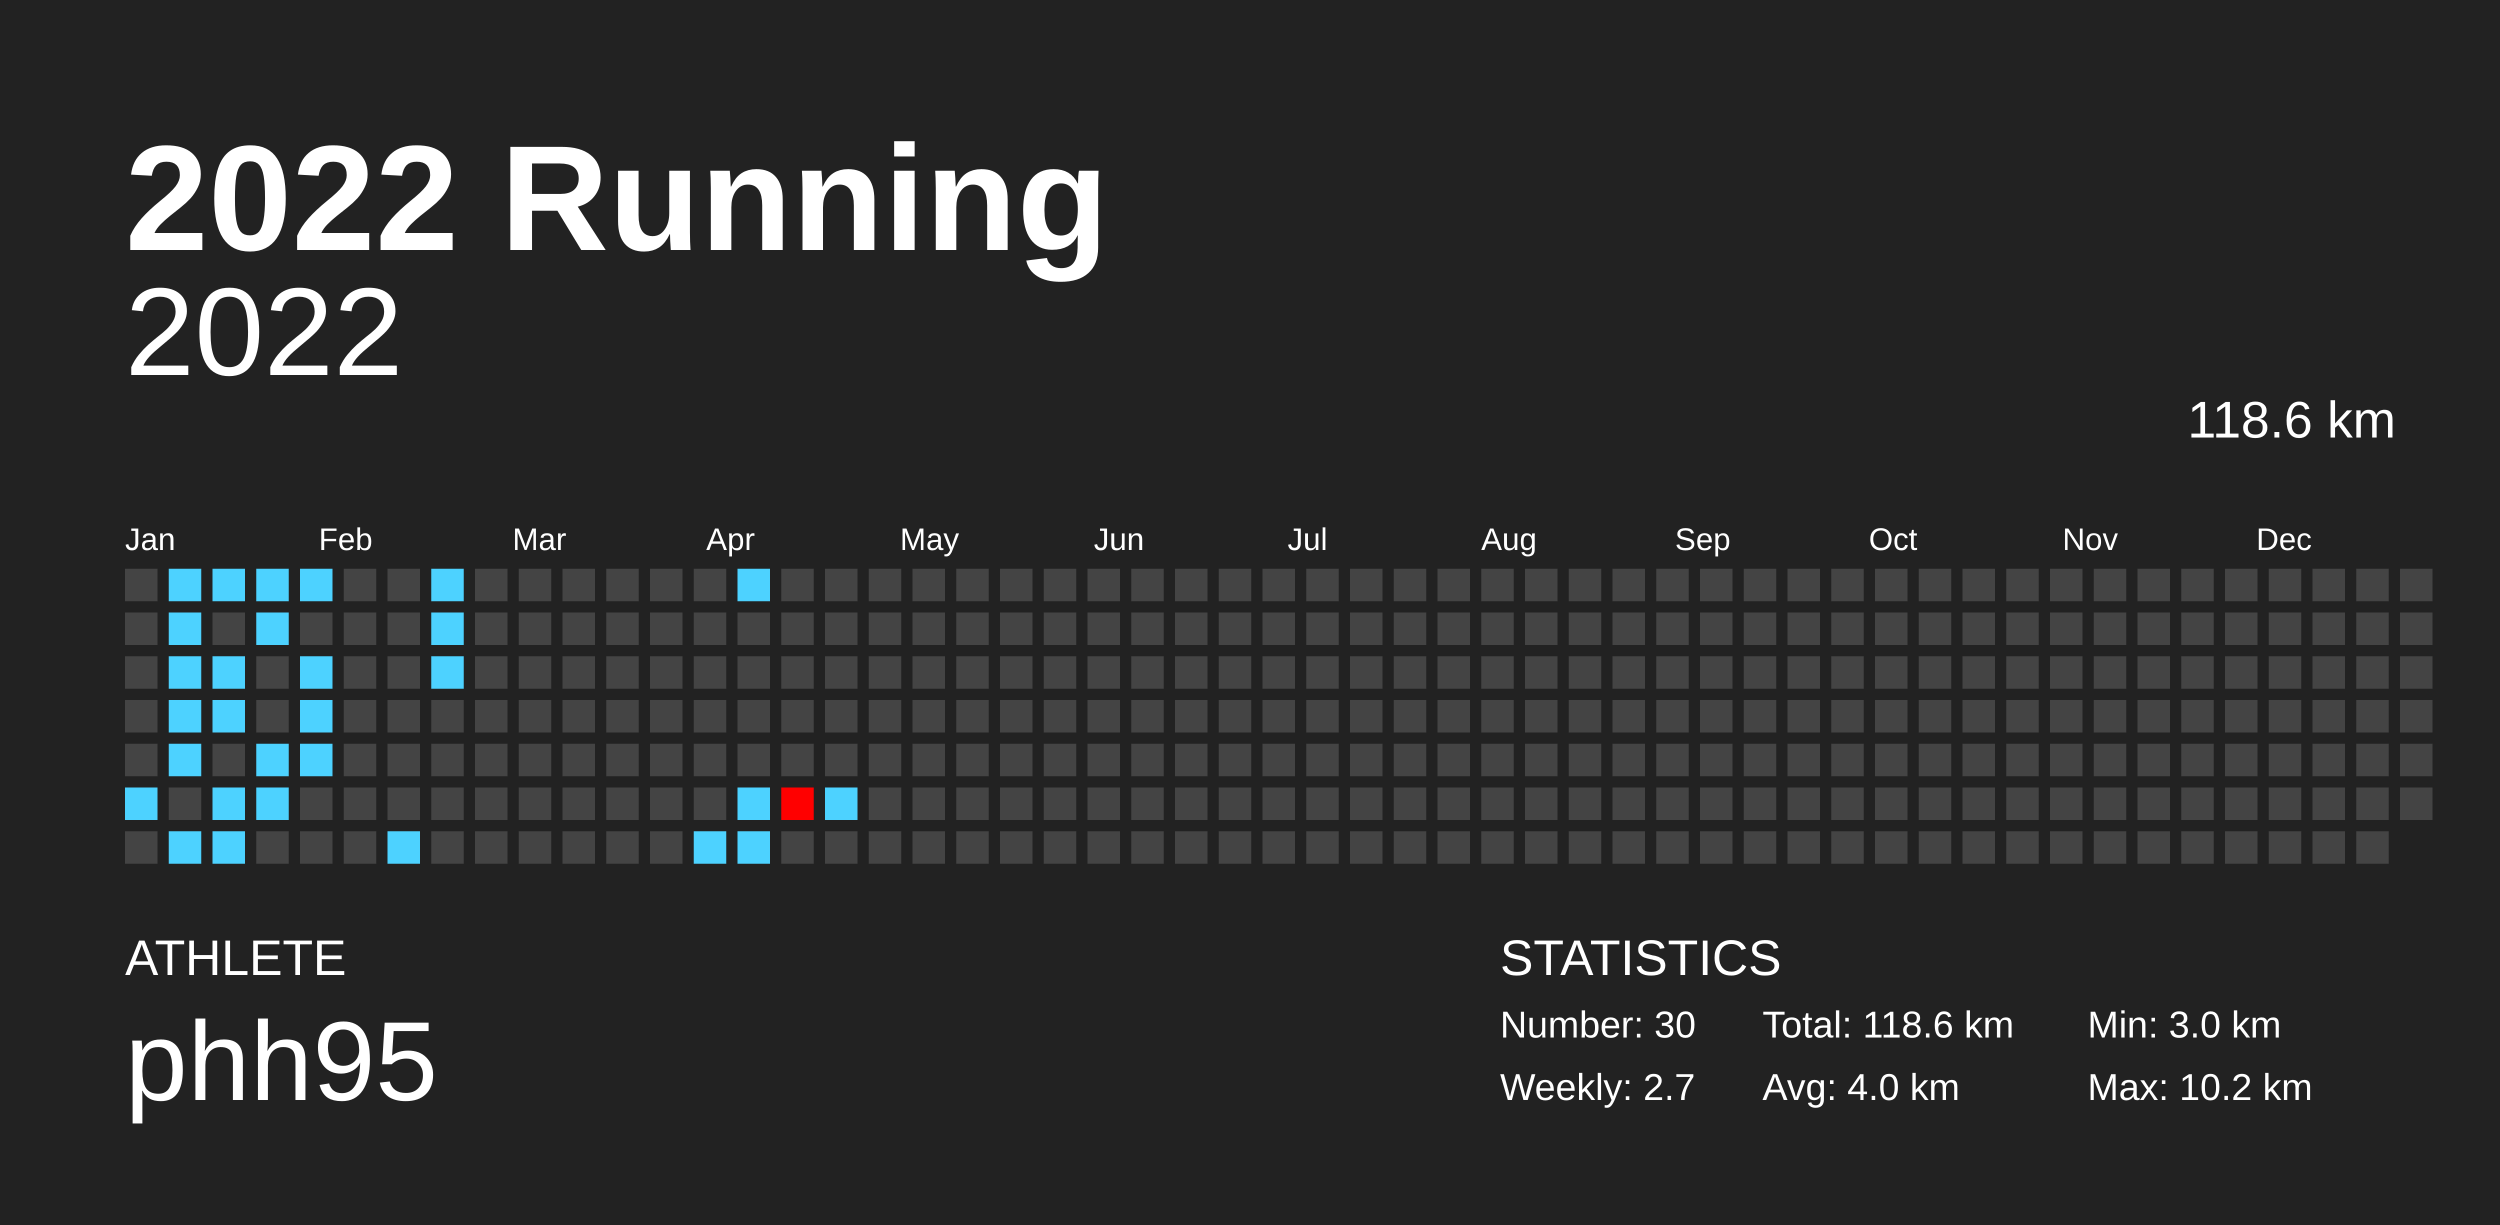
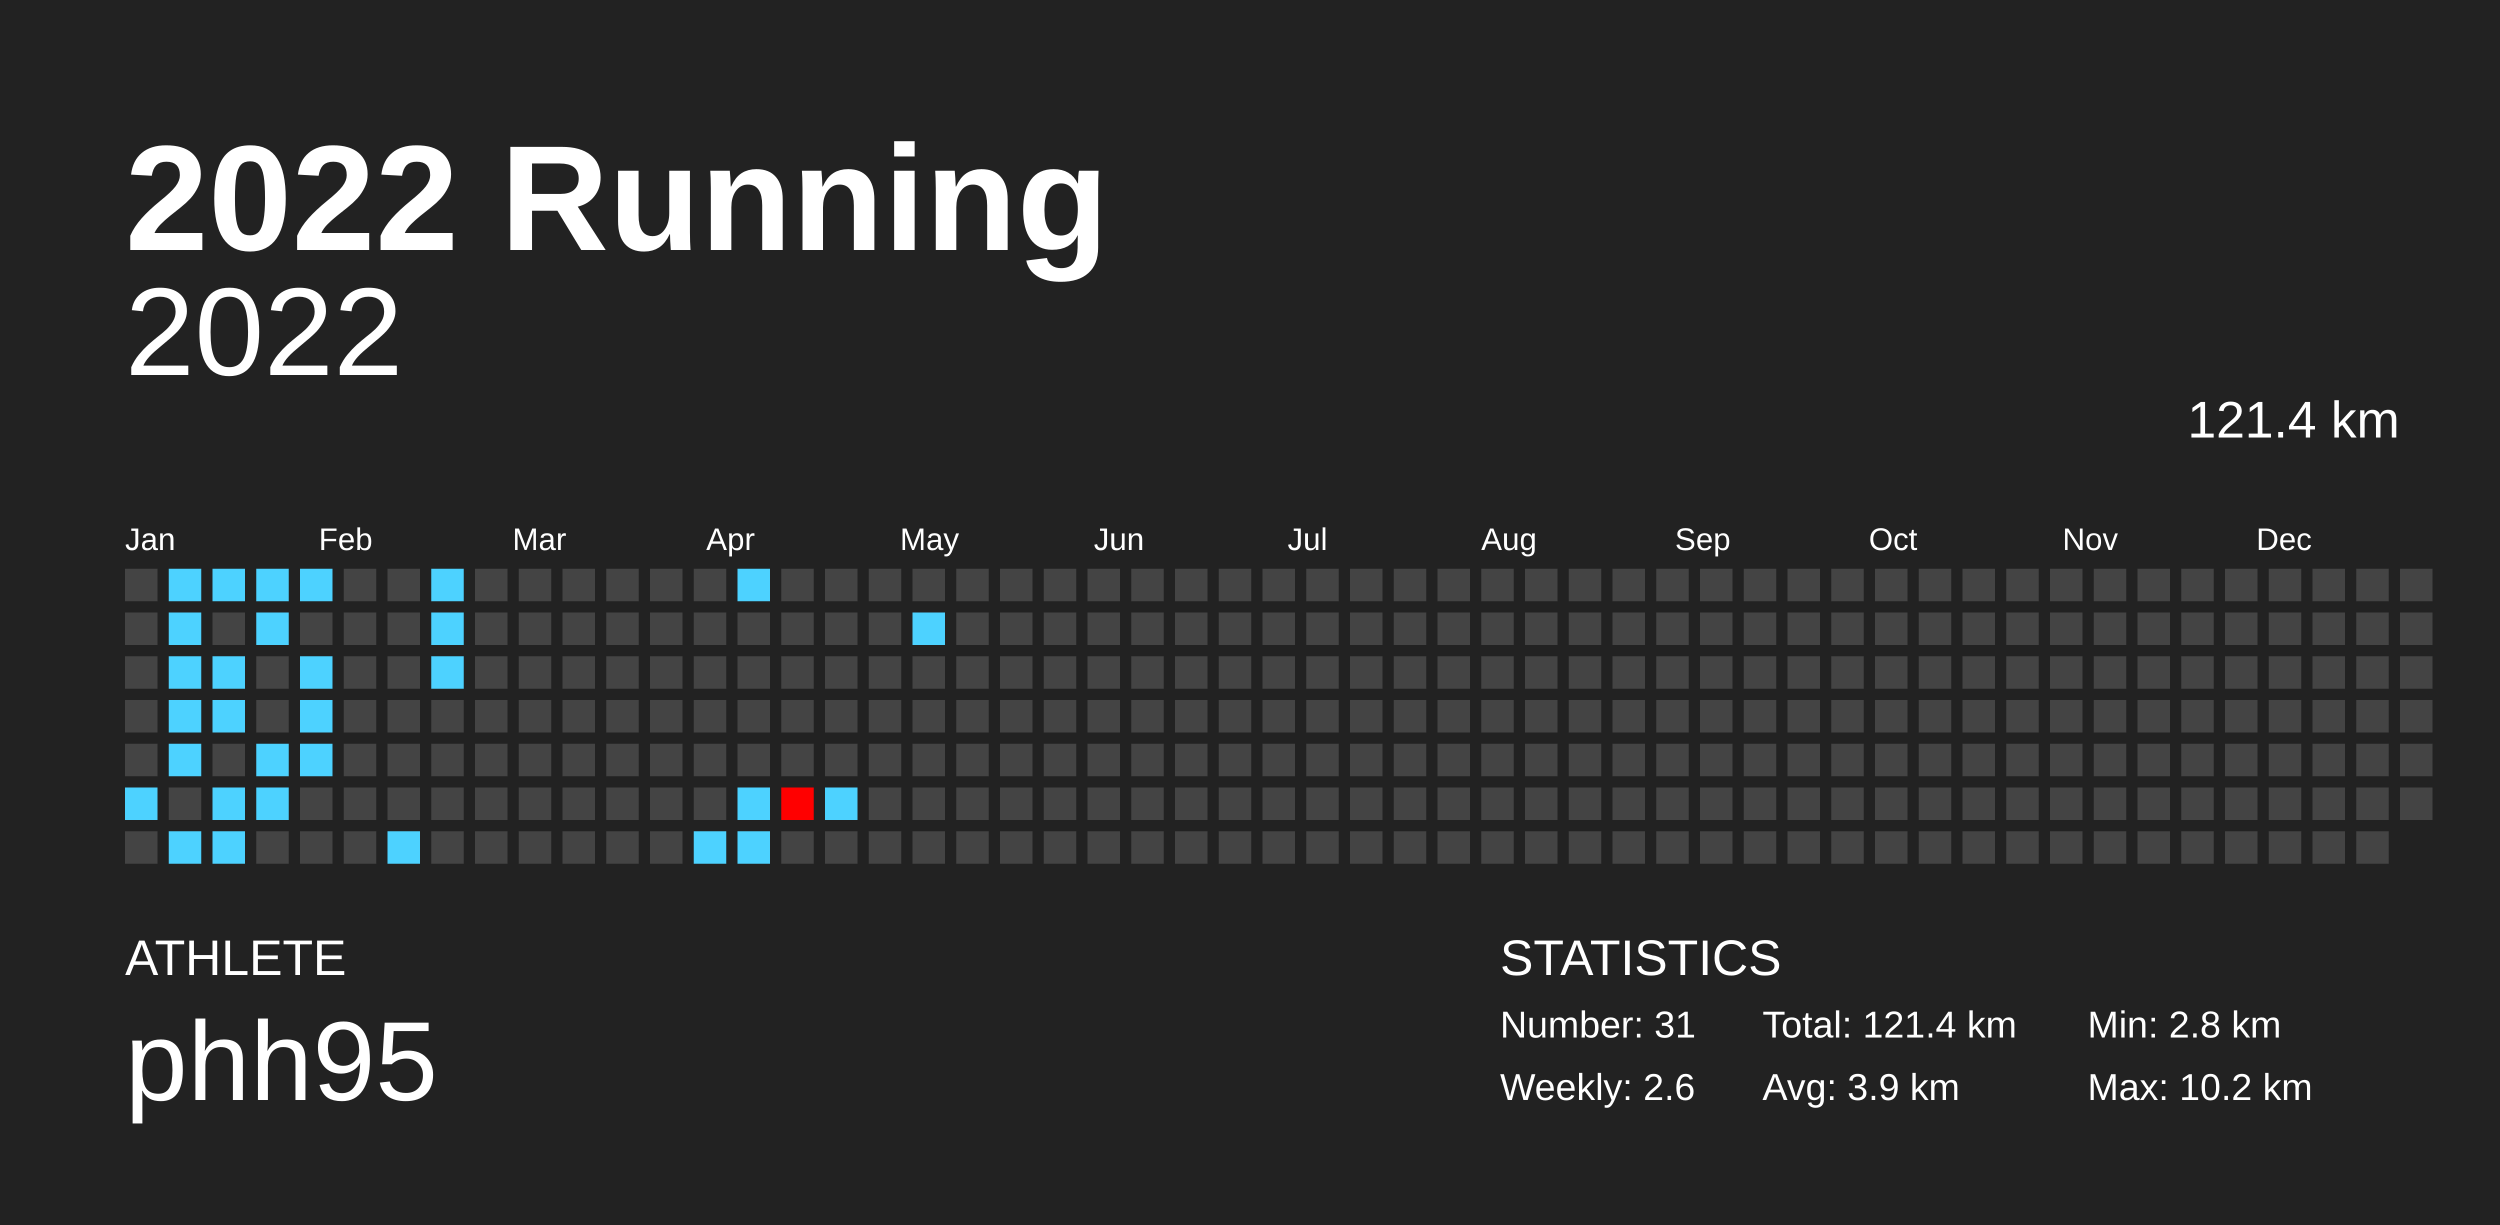
<svg xmlns="http://www.w3.org/2000/svg" baseProfile="full" height="98mm" version="1.1" viewBox="0,0,200,98" width="200mm">
  <defs />
  <rect fill="#222222" height="98" width="200" x="0" y="0" />
  <text fill="#FFFFFF" style="font-size:12px; font-family:Arial; font-weight:bold;" x="10" y="20">2022 Running</text>
  <text fill="#FFFFFF" style="font-size:4px; font-family:Arial" x="10" y="78">ATHLETE</text>
  <text fill="#FFFFFF" style="font-size:9px; font-family:Arial" x="10" y="88">phh95</text>
  <text fill="#FFFFFF" style="font-size:4px; font-family:Arial" x="120" y="78">STATISTICS</text>
-   <text fill="#FFFFFF" style="font-size:3px; font-family:Arial" x="120" y="83">Number: 30</text>
-   <text fill="#FFFFFF" style="font-size:3px; font-family:Arial" x="120" y="88">Weekly: 2.7</text>
-   <text fill="#FFFFFF" style="font-size:3px; font-family:Arial" x="141" y="83">Total: 118.6 km</text>
-   <text fill="#FFFFFF" style="font-size:3px; font-family:Arial" x="141" y="88">Avg: 4.0 km</text>
-   <text fill="#FFFFFF" style="font-size:3px; font-family:Arial" x="167" y="83">Min: 3.0 km</text>
+   <text fill="#FFFFFF" style="font-size:3px; font-family:Arial" x="120" y="83">Number: 31</text>
+   <text fill="#FFFFFF" style="font-size:3px; font-family:Arial" x="120" y="88">Weekly: 2.6</text>
+   <text fill="#FFFFFF" style="font-size:3px; font-family:Arial" x="141" y="83">Total: 121.4 km</text>
+   <text fill="#FFFFFF" style="font-size:3px; font-family:Arial" x="141" y="88">Avg: 3.9 km</text>
+   <text fill="#FFFFFF" style="font-size:3px; font-family:Arial" x="167" y="83">Min: 2.8 km</text>
  <text fill="#FFFFFF" style="font-size:3px; font-family:Arial" x="167" y="88">Max: 10.2 km</text>
  <text alignment-baseline="hanging" fill="#FFFFFF" style="font-size:10.0px; font-family:Arial;" x="10" y="30">2022</text>
-   <text alignment-baseline="hanging" fill="#FFFFFF" style="font-size:4.125px; font-family:Arial;" x="175" y="35">118.6 km</text>
+   <text alignment-baseline="hanging" fill="#FFFFFF" style="font-size:4.125px; font-family:Arial;" x="175" y="35">121.4 km</text>
  <text fill="#FFFFFF" style="font-size:2.5px; font-family:Arial" x="10.0" y="44">Jan</text>
  <text fill="#FFFFFF" style="font-size:2.5px; font-family:Arial" x="25.5" y="44">Feb</text>
  <text fill="#FFFFFF" style="font-size:2.5px; font-family:Arial" x="41.0" y="44">Mar</text>
  <text fill="#FFFFFF" style="font-size:2.5px; font-family:Arial" x="56.5" y="44">Apr</text>
  <text fill="#FFFFFF" style="font-size:2.5px; font-family:Arial" x="72.0" y="44">May</text>
  <text fill="#FFFFFF" style="font-size:2.5px; font-family:Arial" x="87.5" y="44">Jun</text>
  <text fill="#FFFFFF" style="font-size:2.5px; font-family:Arial" x="103.0" y="44">Jul</text>
  <text fill="#FFFFFF" style="font-size:2.5px; font-family:Arial" x="118.5" y="44">Aug</text>
  <text fill="#FFFFFF" style="font-size:2.5px; font-family:Arial" x="134.0" y="44">Sep</text>
  <text fill="#FFFFFF" style="font-size:2.5px; font-family:Arial" x="149.5" y="44">Oct</text>
  <text fill="#FFFFFF" style="font-size:2.5px; font-family:Arial" x="165.0" y="44">Nov</text>
  <text fill="#FFFFFF" style="font-size:2.5px; font-family:Arial" x="180.5" y="44">Dec</text>
  <rect fill="#444444" height="2.6" width="2.6" x="10.0" y="45.5" />
  <rect fill="#444444" height="2.6" width="2.6" x="10.0" y="49.0" />
  <rect fill="#444444" height="2.6" width="2.6" x="10.0" y="52.5" />
  <rect fill="#444444" height="2.6" width="2.6" x="10.0" y="56.0" />
  <rect fill="#444444" height="2.6" width="2.6" x="10.0" y="59.5" />
  <rect fill="#4dd2ff" height="2.6" width="2.6" x="10.0" y="63.0" />
  <rect fill="#444444" height="2.6" width="2.6" x="10.0" y="66.5" />
  <rect fill="#4dd2ff" height="2.6" width="2.6" x="13.5" y="45.5" />
  <rect fill="#4dd2ff" height="2.6" width="2.6" x="13.5" y="49.0" />
  <rect fill="#4dd2ff" height="2.6" width="2.6" x="13.5" y="52.5" />
  <rect fill="#4dd2ff" height="2.6" width="2.6" x="13.5" y="56.0" />
  <rect fill="#4dd2ff" height="2.6" width="2.6" x="13.5" y="59.5" />
  <rect fill="#444444" height="2.6" width="2.6" x="13.5" y="63.0" />
  <rect fill="#4dd2ff" height="2.6" width="2.6" x="13.5" y="66.5" />
  <rect fill="#4dd2ff" height="2.6" width="2.6" x="17.0" y="45.5" />
  <rect fill="#444444" height="2.6" width="2.6" x="17.0" y="49.0" />
  <rect fill="#4dd2ff" height="2.6" width="2.6" x="17.0" y="52.5" />
  <rect fill="#4dd2ff" height="2.6" width="2.6" x="17.0" y="56.0" />
  <rect fill="#444444" height="2.6" width="2.6" x="17.0" y="59.5" />
  <rect fill="#4dd2ff" height="2.6" width="2.6" x="17.0" y="63.0" />
  <rect fill="#4dd2ff" height="2.6" width="2.6" x="17.0" y="66.5" />
  <rect fill="#4dd2ff" height="2.6" width="2.6" x="20.5" y="45.5" />
  <rect fill="#4dd2ff" height="2.6" width="2.6" x="20.5" y="49.0" />
  <rect fill="#444444" height="2.6" width="2.6" x="20.5" y="52.5" />
  <rect fill="#444444" height="2.6" width="2.6" x="20.5" y="56.0" />
  <rect fill="#4dd2ff" height="2.6" width="2.6" x="20.5" y="59.5" />
  <rect fill="#4dd2ff" height="2.6" width="2.6" x="20.5" y="63.0" />
  <rect fill="#444444" height="2.6" width="2.6" x="20.5" y="66.5" />
  <rect fill="#4dd2ff" height="2.6" width="2.6" x="24.0" y="45.5" />
  <rect fill="#444444" height="2.6" width="2.6" x="24.0" y="49.0" />
  <rect fill="#4dd2ff" height="2.6" width="2.6" x="24.0" y="52.5" />
  <rect fill="#4dd2ff" height="2.6" width="2.6" x="24.0" y="56.0" />
  <rect fill="#4dd2ff" height="2.6" width="2.6" x="24.0" y="59.5" />
  <rect fill="#444444" height="2.6" width="2.6" x="24.0" y="63.0" />
  <rect fill="#444444" height="2.6" width="2.6" x="24.0" y="66.5" />
  <rect fill="#444444" height="2.6" width="2.6" x="27.5" y="45.5" />
  <rect fill="#444444" height="2.6" width="2.6" x="27.5" y="49.0" />
  <rect fill="#444444" height="2.6" width="2.6" x="27.5" y="52.5" />
  <rect fill="#444444" height="2.6" width="2.6" x="27.5" y="56.0" />
  <rect fill="#444444" height="2.6" width="2.6" x="27.5" y="59.5" />
  <rect fill="#444444" height="2.6" width="2.6" x="27.5" y="63.0" />
  <rect fill="#444444" height="2.6" width="2.6" x="27.5" y="66.5" />
  <rect fill="#444444" height="2.6" width="2.6" x="31.0" y="45.5" />
  <rect fill="#444444" height="2.6" width="2.6" x="31.0" y="49.0" />
  <rect fill="#444444" height="2.6" width="2.6" x="31.0" y="52.5" />
  <rect fill="#444444" height="2.6" width="2.6" x="31.0" y="56.0" />
  <rect fill="#444444" height="2.6" width="2.6" x="31.0" y="59.5" />
  <rect fill="#444444" height="2.6" width="2.6" x="31.0" y="63.0" />
  <rect fill="#4dd2ff" height="2.6" width="2.6" x="31.0" y="66.5" />
  <rect fill="#4dd2ff" height="2.6" width="2.6" x="34.5" y="45.5" />
  <rect fill="#4dd2ff" height="2.6" width="2.6" x="34.5" y="49.0" />
  <rect fill="#4dd2ff" height="2.6" width="2.6" x="34.5" y="52.5" />
  <rect fill="#444444" height="2.6" width="2.6" x="34.5" y="56.0" />
  <rect fill="#444444" height="2.6" width="2.6" x="34.5" y="59.5" />
  <rect fill="#444444" height="2.6" width="2.6" x="34.5" y="63.0" />
  <rect fill="#444444" height="2.6" width="2.6" x="34.5" y="66.5" />
  <rect fill="#444444" height="2.6" width="2.6" x="38.0" y="45.5" />
  <rect fill="#444444" height="2.6" width="2.6" x="38.0" y="49.0" />
  <rect fill="#444444" height="2.6" width="2.6" x="38.0" y="52.5" />
  <rect fill="#444444" height="2.6" width="2.6" x="38.0" y="56.0" />
  <rect fill="#444444" height="2.6" width="2.6" x="38.0" y="59.5" />
  <rect fill="#444444" height="2.6" width="2.6" x="38.0" y="63.0" />
  <rect fill="#444444" height="2.6" width="2.6" x="38.0" y="66.5" />
  <rect fill="#444444" height="2.6" width="2.6" x="41.5" y="45.5" />
  <rect fill="#444444" height="2.6" width="2.6" x="41.5" y="49.0" />
  <rect fill="#444444" height="2.6" width="2.6" x="41.5" y="52.5" />
  <rect fill="#444444" height="2.6" width="2.6" x="41.5" y="56.0" />
  <rect fill="#444444" height="2.6" width="2.6" x="41.5" y="59.5" />
  <rect fill="#444444" height="2.6" width="2.6" x="41.5" y="63.0" />
  <rect fill="#444444" height="2.6" width="2.6" x="41.5" y="66.5" />
  <rect fill="#444444" height="2.6" width="2.6" x="45.0" y="45.5" />
  <rect fill="#444444" height="2.6" width="2.6" x="45.0" y="49.0" />
  <rect fill="#444444" height="2.6" width="2.6" x="45.0" y="52.5" />
  <rect fill="#444444" height="2.6" width="2.6" x="45.0" y="56.0" />
  <rect fill="#444444" height="2.6" width="2.6" x="45.0" y="59.5" />
  <rect fill="#444444" height="2.6" width="2.6" x="45.0" y="63.0" />
  <rect fill="#444444" height="2.6" width="2.6" x="45.0" y="66.5" />
  <rect fill="#444444" height="2.6" width="2.6" x="48.5" y="45.5" />
  <rect fill="#444444" height="2.6" width="2.6" x="48.5" y="49.0" />
  <rect fill="#444444" height="2.6" width="2.6" x="48.5" y="52.5" />
  <rect fill="#444444" height="2.6" width="2.6" x="48.5" y="56.0" />
  <rect fill="#444444" height="2.6" width="2.6" x="48.5" y="59.5" />
  <rect fill="#444444" height="2.6" width="2.6" x="48.5" y="63.0" />
  <rect fill="#444444" height="2.6" width="2.6" x="48.5" y="66.5" />
  <rect fill="#444444" height="2.6" width="2.6" x="52.0" y="45.5" />
  <rect fill="#444444" height="2.6" width="2.6" x="52.0" y="49.0" />
  <rect fill="#444444" height="2.6" width="2.6" x="52.0" y="52.5" />
  <rect fill="#444444" height="2.6" width="2.6" x="52.0" y="56.0" />
  <rect fill="#444444" height="2.6" width="2.6" x="52.0" y="59.5" />
  <rect fill="#444444" height="2.6" width="2.6" x="52.0" y="63.0" />
  <rect fill="#444444" height="2.6" width="2.6" x="52.0" y="66.5" />
  <rect fill="#444444" height="2.6" width="2.6" x="55.5" y="45.5" />
  <rect fill="#444444" height="2.6" width="2.6" x="55.5" y="49.0" />
  <rect fill="#444444" height="2.6" width="2.6" x="55.5" y="52.5" />
  <rect fill="#444444" height="2.6" width="2.6" x="55.5" y="56.0" />
  <rect fill="#444444" height="2.6" width="2.6" x="55.5" y="59.5" />
  <rect fill="#444444" height="2.6" width="2.6" x="55.5" y="63.0" />
  <rect fill="#4dd2ff" height="2.6" width="2.6" x="55.5" y="66.5" />
  <rect fill="#4dd2ff" height="2.6" width="2.6" x="59.0" y="45.5" />
  <rect fill="#444444" height="2.6" width="2.6" x="59.0" y="49.0" />
  <rect fill="#444444" height="2.6" width="2.6" x="59.0" y="52.5" />
  <rect fill="#444444" height="2.6" width="2.6" x="59.0" y="56.0" />
  <rect fill="#444444" height="2.6" width="2.6" x="59.0" y="59.5" />
  <rect fill="#4dd2ff" height="2.6" width="2.6" x="59.0" y="63.0" />
  <rect fill="#4dd2ff" height="2.6" width="2.6" x="59.0" y="66.5" />
  <rect fill="#444444" height="2.6" width="2.6" x="62.5" y="45.5" />
  <rect fill="#444444" height="2.6" width="2.6" x="62.5" y="49.0" />
  <rect fill="#444444" height="2.6" width="2.6" x="62.5" y="52.5" />
  <rect fill="#444444" height="2.6" width="2.6" x="62.5" y="56.0" />
  <rect fill="#444444" height="2.6" width="2.6" x="62.5" y="59.5" />
  <rect fill="#ff0000" height="2.6" width="2.6" x="62.5" y="63.0" />
  <rect fill="#444444" height="2.6" width="2.6" x="62.5" y="66.5" />
  <rect fill="#444444" height="2.6" width="2.6" x="66.0" y="45.5" />
  <rect fill="#444444" height="2.6" width="2.6" x="66.0" y="49.0" />
  <rect fill="#444444" height="2.6" width="2.6" x="66.0" y="52.5" />
  <rect fill="#444444" height="2.6" width="2.6" x="66.0" y="56.0" />
  <rect fill="#444444" height="2.6" width="2.6" x="66.0" y="59.5" />
  <rect fill="#4dd2ff" height="2.6" width="2.6" x="66.0" y="63.0" />
  <rect fill="#444444" height="2.6" width="2.6" x="66.0" y="66.5" />
  <rect fill="#444444" height="2.6" width="2.6" x="69.5" y="45.5" />
  <rect fill="#444444" height="2.6" width="2.6" x="69.5" y="49.0" />
  <rect fill="#444444" height="2.6" width="2.6" x="69.5" y="52.5" />
  <rect fill="#444444" height="2.6" width="2.6" x="69.5" y="56.0" />
  <rect fill="#444444" height="2.6" width="2.6" x="69.5" y="59.5" />
  <rect fill="#444444" height="2.6" width="2.6" x="69.5" y="63.0" />
  <rect fill="#444444" height="2.6" width="2.6" x="69.5" y="66.5" />
  <rect fill="#444444" height="2.6" width="2.6" x="73.0" y="45.5" />
-   <rect fill="#444444" height="2.6" width="2.6" x="73.0" y="49.0" />
+   <rect fill="#4dd2ff" height="2.6" width="2.6" x="73.0" y="49.0" />
  <rect fill="#444444" height="2.6" width="2.6" x="73.0" y="52.5" />
  <rect fill="#444444" height="2.6" width="2.6" x="73.0" y="56.0" />
  <rect fill="#444444" height="2.6" width="2.6" x="73.0" y="59.5" />
  <rect fill="#444444" height="2.6" width="2.6" x="73.0" y="63.0" />
  <rect fill="#444444" height="2.6" width="2.6" x="73.0" y="66.5" />
  <rect fill="#444444" height="2.6" width="2.6" x="76.5" y="45.5" />
  <rect fill="#444444" height="2.6" width="2.6" x="76.5" y="49.0" />
  <rect fill="#444444" height="2.6" width="2.6" x="76.5" y="52.5" />
  <rect fill="#444444" height="2.6" width="2.6" x="76.5" y="56.0" />
  <rect fill="#444444" height="2.6" width="2.6" x="76.5" y="59.5" />
  <rect fill="#444444" height="2.6" width="2.6" x="76.5" y="63.0" />
  <rect fill="#444444" height="2.6" width="2.6" x="76.5" y="66.5" />
  <rect fill="#444444" height="2.6" width="2.6" x="80.0" y="45.5" />
  <rect fill="#444444" height="2.6" width="2.6" x="80.0" y="49.0" />
  <rect fill="#444444" height="2.6" width="2.6" x="80.0" y="52.5" />
  <rect fill="#444444" height="2.6" width="2.6" x="80.0" y="56.0" />
  <rect fill="#444444" height="2.6" width="2.6" x="80.0" y="59.5" />
  <rect fill="#444444" height="2.6" width="2.6" x="80.0" y="63.0" />
  <rect fill="#444444" height="2.6" width="2.6" x="80.0" y="66.5" />
  <rect fill="#444444" height="2.6" width="2.6" x="83.5" y="45.5" />
  <rect fill="#444444" height="2.6" width="2.6" x="83.5" y="49.0" />
  <rect fill="#444444" height="2.6" width="2.6" x="83.5" y="52.5" />
  <rect fill="#444444" height="2.6" width="2.6" x="83.5" y="56.0" />
  <rect fill="#444444" height="2.6" width="2.6" x="83.5" y="59.5" />
  <rect fill="#444444" height="2.6" width="2.6" x="83.5" y="63.0" />
  <rect fill="#444444" height="2.6" width="2.6" x="83.5" y="66.5" />
  <rect fill="#444444" height="2.6" width="2.6" x="87.0" y="45.5" />
  <rect fill="#444444" height="2.6" width="2.6" x="87.0" y="49.0" />
  <rect fill="#444444" height="2.6" width="2.6" x="87.0" y="52.5" />
  <rect fill="#444444" height="2.6" width="2.6" x="87.0" y="56.0" />
  <rect fill="#444444" height="2.6" width="2.6" x="87.0" y="59.5" />
  <rect fill="#444444" height="2.6" width="2.6" x="87.0" y="63.0" />
  <rect fill="#444444" height="2.6" width="2.6" x="87.0" y="66.5" />
  <rect fill="#444444" height="2.6" width="2.6" x="90.5" y="45.5" />
  <rect fill="#444444" height="2.6" width="2.6" x="90.5" y="49.0" />
  <rect fill="#444444" height="2.6" width="2.6" x="90.5" y="52.5" />
  <rect fill="#444444" height="2.6" width="2.6" x="90.5" y="56.0" />
  <rect fill="#444444" height="2.6" width="2.6" x="90.5" y="59.5" />
  <rect fill="#444444" height="2.6" width="2.6" x="90.5" y="63.0" />
  <rect fill="#444444" height="2.6" width="2.6" x="90.5" y="66.5" />
  <rect fill="#444444" height="2.6" width="2.6" x="94.0" y="45.5" />
  <rect fill="#444444" height="2.6" width="2.6" x="94.0" y="49.0" />
  <rect fill="#444444" height="2.6" width="2.6" x="94.0" y="52.5" />
  <rect fill="#444444" height="2.6" width="2.6" x="94.0" y="56.0" />
  <rect fill="#444444" height="2.6" width="2.6" x="94.0" y="59.5" />
  <rect fill="#444444" height="2.6" width="2.6" x="94.0" y="63.0" />
  <rect fill="#444444" height="2.6" width="2.6" x="94.0" y="66.5" />
  <rect fill="#444444" height="2.6" width="2.6" x="97.5" y="45.5" />
  <rect fill="#444444" height="2.6" width="2.6" x="97.5" y="49.0" />
  <rect fill="#444444" height="2.6" width="2.6" x="97.5" y="52.5" />
  <rect fill="#444444" height="2.6" width="2.6" x="97.5" y="56.0" />
  <rect fill="#444444" height="2.6" width="2.6" x="97.5" y="59.5" />
  <rect fill="#444444" height="2.6" width="2.6" x="97.5" y="63.0" />
  <rect fill="#444444" height="2.6" width="2.6" x="97.5" y="66.5" />
  <rect fill="#444444" height="2.6" width="2.6" x="101.0" y="45.5" />
  <rect fill="#444444" height="2.6" width="2.6" x="101.0" y="49.0" />
  <rect fill="#444444" height="2.6" width="2.6" x="101.0" y="52.5" />
  <rect fill="#444444" height="2.6" width="2.6" x="101.0" y="56.0" />
  <rect fill="#444444" height="2.6" width="2.6" x="101.0" y="59.5" />
  <rect fill="#444444" height="2.6" width="2.6" x="101.0" y="63.0" />
  <rect fill="#444444" height="2.6" width="2.6" x="101.0" y="66.5" />
  <rect fill="#444444" height="2.6" width="2.6" x="104.5" y="45.5" />
  <rect fill="#444444" height="2.6" width="2.6" x="104.5" y="49.0" />
  <rect fill="#444444" height="2.6" width="2.6" x="104.5" y="52.5" />
  <rect fill="#444444" height="2.6" width="2.6" x="104.5" y="56.0" />
  <rect fill="#444444" height="2.6" width="2.6" x="104.5" y="59.5" />
  <rect fill="#444444" height="2.6" width="2.6" x="104.5" y="63.0" />
  <rect fill="#444444" height="2.6" width="2.6" x="104.5" y="66.5" />
  <rect fill="#444444" height="2.6" width="2.6" x="108.0" y="45.5" />
  <rect fill="#444444" height="2.6" width="2.6" x="108.0" y="49.0" />
  <rect fill="#444444" height="2.6" width="2.6" x="108.0" y="52.5" />
  <rect fill="#444444" height="2.6" width="2.6" x="108.0" y="56.0" />
  <rect fill="#444444" height="2.6" width="2.6" x="108.0" y="59.5" />
  <rect fill="#444444" height="2.6" width="2.6" x="108.0" y="63.0" />
  <rect fill="#444444" height="2.6" width="2.6" x="108.0" y="66.5" />
  <rect fill="#444444" height="2.6" width="2.6" x="111.5" y="45.5" />
  <rect fill="#444444" height="2.6" width="2.6" x="111.5" y="49.0" />
  <rect fill="#444444" height="2.6" width="2.6" x="111.5" y="52.5" />
  <rect fill="#444444" height="2.6" width="2.6" x="111.5" y="56.0" />
  <rect fill="#444444" height="2.6" width="2.6" x="111.5" y="59.5" />
  <rect fill="#444444" height="2.6" width="2.6" x="111.5" y="63.0" />
  <rect fill="#444444" height="2.6" width="2.6" x="111.5" y="66.5" />
  <rect fill="#444444" height="2.6" width="2.6" x="115.0" y="45.5" />
  <rect fill="#444444" height="2.6" width="2.6" x="115.0" y="49.0" />
  <rect fill="#444444" height="2.6" width="2.6" x="115.0" y="52.5" />
  <rect fill="#444444" height="2.6" width="2.6" x="115.0" y="56.0" />
  <rect fill="#444444" height="2.6" width="2.6" x="115.0" y="59.5" />
  <rect fill="#444444" height="2.6" width="2.6" x="115.0" y="63.0" />
  <rect fill="#444444" height="2.6" width="2.6" x="115.0" y="66.5" />
  <rect fill="#444444" height="2.6" width="2.6" x="118.5" y="45.5" />
  <rect fill="#444444" height="2.6" width="2.6" x="118.5" y="49.0" />
  <rect fill="#444444" height="2.6" width="2.6" x="118.5" y="52.5" />
  <rect fill="#444444" height="2.6" width="2.6" x="118.5" y="56.0" />
  <rect fill="#444444" height="2.6" width="2.6" x="118.5" y="59.5" />
  <rect fill="#444444" height="2.6" width="2.6" x="118.5" y="63.0" />
  <rect fill="#444444" height="2.6" width="2.6" x="118.5" y="66.5" />
  <rect fill="#444444" height="2.6" width="2.6" x="122.0" y="45.5" />
  <rect fill="#444444" height="2.6" width="2.6" x="122.0" y="49.0" />
  <rect fill="#444444" height="2.6" width="2.6" x="122.0" y="52.5" />
  <rect fill="#444444" height="2.6" width="2.6" x="122.0" y="56.0" />
  <rect fill="#444444" height="2.6" width="2.6" x="122.0" y="59.5" />
  <rect fill="#444444" height="2.6" width="2.6" x="122.0" y="63.0" />
  <rect fill="#444444" height="2.6" width="2.6" x="122.0" y="66.5" />
  <rect fill="#444444" height="2.6" width="2.6" x="125.5" y="45.5" />
  <rect fill="#444444" height="2.6" width="2.6" x="125.5" y="49.0" />
  <rect fill="#444444" height="2.6" width="2.6" x="125.5" y="52.5" />
  <rect fill="#444444" height="2.6" width="2.6" x="125.5" y="56.0" />
  <rect fill="#444444" height="2.6" width="2.6" x="125.5" y="59.5" />
  <rect fill="#444444" height="2.6" width="2.6" x="125.5" y="63.0" />
  <rect fill="#444444" height="2.6" width="2.6" x="125.5" y="66.5" />
  <rect fill="#444444" height="2.6" width="2.6" x="129.0" y="45.5" />
  <rect fill="#444444" height="2.6" width="2.6" x="129.0" y="49.0" />
  <rect fill="#444444" height="2.6" width="2.6" x="129.0" y="52.5" />
  <rect fill="#444444" height="2.6" width="2.6" x="129.0" y="56.0" />
  <rect fill="#444444" height="2.6" width="2.6" x="129.0" y="59.5" />
  <rect fill="#444444" height="2.6" width="2.6" x="129.0" y="63.0" />
  <rect fill="#444444" height="2.6" width="2.6" x="129.0" y="66.5" />
  <rect fill="#444444" height="2.6" width="2.6" x="132.5" y="45.5" />
  <rect fill="#444444" height="2.6" width="2.6" x="132.5" y="49.0" />
  <rect fill="#444444" height="2.6" width="2.6" x="132.5" y="52.5" />
  <rect fill="#444444" height="2.6" width="2.6" x="132.5" y="56.0" />
  <rect fill="#444444" height="2.6" width="2.6" x="132.5" y="59.5" />
  <rect fill="#444444" height="2.6" width="2.6" x="132.5" y="63.0" />
  <rect fill="#444444" height="2.6" width="2.6" x="132.5" y="66.5" />
  <rect fill="#444444" height="2.6" width="2.6" x="136.0" y="45.5" />
  <rect fill="#444444" height="2.6" width="2.6" x="136.0" y="49.0" />
  <rect fill="#444444" height="2.6" width="2.6" x="136.0" y="52.5" />
  <rect fill="#444444" height="2.6" width="2.6" x="136.0" y="56.0" />
  <rect fill="#444444" height="2.6" width="2.6" x="136.0" y="59.5" />
  <rect fill="#444444" height="2.6" width="2.6" x="136.0" y="63.0" />
  <rect fill="#444444" height="2.6" width="2.6" x="136.0" y="66.5" />
  <rect fill="#444444" height="2.6" width="2.6" x="139.5" y="45.5" />
  <rect fill="#444444" height="2.6" width="2.6" x="139.5" y="49.0" />
  <rect fill="#444444" height="2.6" width="2.6" x="139.5" y="52.5" />
  <rect fill="#444444" height="2.6" width="2.6" x="139.5" y="56.0" />
  <rect fill="#444444" height="2.6" width="2.6" x="139.5" y="59.5" />
  <rect fill="#444444" height="2.6" width="2.6" x="139.5" y="63.0" />
  <rect fill="#444444" height="2.6" width="2.6" x="139.5" y="66.5" />
  <rect fill="#444444" height="2.6" width="2.6" x="143.0" y="45.5" />
  <rect fill="#444444" height="2.6" width="2.6" x="143.0" y="49.0" />
  <rect fill="#444444" height="2.6" width="2.6" x="143.0" y="52.5" />
  <rect fill="#444444" height="2.6" width="2.6" x="143.0" y="56.0" />
  <rect fill="#444444" height="2.6" width="2.6" x="143.0" y="59.5" />
  <rect fill="#444444" height="2.6" width="2.6" x="143.0" y="63.0" />
  <rect fill="#444444" height="2.6" width="2.6" x="143.0" y="66.5" />
  <rect fill="#444444" height="2.6" width="2.6" x="146.5" y="45.5" />
  <rect fill="#444444" height="2.6" width="2.6" x="146.5" y="49.0" />
  <rect fill="#444444" height="2.6" width="2.6" x="146.5" y="52.5" />
  <rect fill="#444444" height="2.6" width="2.6" x="146.5" y="56.0" />
  <rect fill="#444444" height="2.6" width="2.6" x="146.5" y="59.5" />
  <rect fill="#444444" height="2.6" width="2.6" x="146.5" y="63.0" />
  <rect fill="#444444" height="2.6" width="2.6" x="146.5" y="66.5" />
  <rect fill="#444444" height="2.6" width="2.6" x="150.0" y="45.5" />
  <rect fill="#444444" height="2.6" width="2.6" x="150.0" y="49.0" />
  <rect fill="#444444" height="2.6" width="2.6" x="150.0" y="52.5" />
  <rect fill="#444444" height="2.6" width="2.6" x="150.0" y="56.0" />
  <rect fill="#444444" height="2.6" width="2.6" x="150.0" y="59.5" />
  <rect fill="#444444" height="2.6" width="2.6" x="150.0" y="63.0" />
  <rect fill="#444444" height="2.6" width="2.6" x="150.0" y="66.5" />
  <rect fill="#444444" height="2.6" width="2.6" x="153.5" y="45.5" />
  <rect fill="#444444" height="2.6" width="2.6" x="153.5" y="49.0" />
  <rect fill="#444444" height="2.6" width="2.6" x="153.5" y="52.5" />
  <rect fill="#444444" height="2.6" width="2.6" x="153.5" y="56.0" />
  <rect fill="#444444" height="2.6" width="2.6" x="153.5" y="59.5" />
  <rect fill="#444444" height="2.6" width="2.6" x="153.5" y="63.0" />
  <rect fill="#444444" height="2.6" width="2.6" x="153.5" y="66.5" />
  <rect fill="#444444" height="2.6" width="2.6" x="157.0" y="45.5" />
  <rect fill="#444444" height="2.6" width="2.6" x="157.0" y="49.0" />
  <rect fill="#444444" height="2.6" width="2.6" x="157.0" y="52.5" />
  <rect fill="#444444" height="2.6" width="2.6" x="157.0" y="56.0" />
  <rect fill="#444444" height="2.6" width="2.6" x="157.0" y="59.5" />
  <rect fill="#444444" height="2.6" width="2.6" x="157.0" y="63.0" />
  <rect fill="#444444" height="2.6" width="2.6" x="157.0" y="66.5" />
  <rect fill="#444444" height="2.6" width="2.6" x="160.5" y="45.5" />
  <rect fill="#444444" height="2.6" width="2.6" x="160.5" y="49.0" />
  <rect fill="#444444" height="2.6" width="2.6" x="160.5" y="52.5" />
  <rect fill="#444444" height="2.6" width="2.6" x="160.5" y="56.0" />
  <rect fill="#444444" height="2.6" width="2.6" x="160.5" y="59.5" />
  <rect fill="#444444" height="2.6" width="2.6" x="160.5" y="63.0" />
  <rect fill="#444444" height="2.6" width="2.6" x="160.5" y="66.5" />
  <rect fill="#444444" height="2.6" width="2.6" x="164.0" y="45.5" />
  <rect fill="#444444" height="2.6" width="2.6" x="164.0" y="49.0" />
  <rect fill="#444444" height="2.6" width="2.6" x="164.0" y="52.5" />
  <rect fill="#444444" height="2.6" width="2.6" x="164.0" y="56.0" />
  <rect fill="#444444" height="2.6" width="2.6" x="164.0" y="59.5" />
  <rect fill="#444444" height="2.6" width="2.6" x="164.0" y="63.0" />
  <rect fill="#444444" height="2.6" width="2.6" x="164.0" y="66.5" />
  <rect fill="#444444" height="2.6" width="2.6" x="167.5" y="45.5" />
  <rect fill="#444444" height="2.6" width="2.6" x="167.5" y="49.0" />
  <rect fill="#444444" height="2.6" width="2.6" x="167.5" y="52.5" />
  <rect fill="#444444" height="2.6" width="2.6" x="167.5" y="56.0" />
  <rect fill="#444444" height="2.6" width="2.6" x="167.5" y="59.5" />
  <rect fill="#444444" height="2.6" width="2.6" x="167.5" y="63.0" />
  <rect fill="#444444" height="2.6" width="2.6" x="167.5" y="66.5" />
  <rect fill="#444444" height="2.6" width="2.6" x="171.0" y="45.5" />
  <rect fill="#444444" height="2.6" width="2.6" x="171.0" y="49.0" />
  <rect fill="#444444" height="2.6" width="2.6" x="171.0" y="52.5" />
  <rect fill="#444444" height="2.6" width="2.6" x="171.0" y="56.0" />
  <rect fill="#444444" height="2.6" width="2.6" x="171.0" y="59.5" />
  <rect fill="#444444" height="2.6" width="2.6" x="171.0" y="63.0" />
  <rect fill="#444444" height="2.6" width="2.6" x="171.0" y="66.5" />
  <rect fill="#444444" height="2.6" width="2.6" x="174.5" y="45.5" />
  <rect fill="#444444" height="2.6" width="2.6" x="174.5" y="49.0" />
  <rect fill="#444444" height="2.6" width="2.6" x="174.5" y="52.5" />
  <rect fill="#444444" height="2.6" width="2.6" x="174.5" y="56.0" />
  <rect fill="#444444" height="2.6" width="2.6" x="174.5" y="59.5" />
  <rect fill="#444444" height="2.6" width="2.6" x="174.5" y="63.0" />
  <rect fill="#444444" height="2.6" width="2.6" x="174.5" y="66.5" />
  <rect fill="#444444" height="2.6" width="2.6" x="178.0" y="45.5" />
  <rect fill="#444444" height="2.6" width="2.6" x="178.0" y="49.0" />
  <rect fill="#444444" height="2.6" width="2.6" x="178.0" y="52.5" />
  <rect fill="#444444" height="2.6" width="2.6" x="178.0" y="56.0" />
  <rect fill="#444444" height="2.6" width="2.6" x="178.0" y="59.5" />
  <rect fill="#444444" height="2.6" width="2.6" x="178.0" y="63.0" />
  <rect fill="#444444" height="2.6" width="2.6" x="178.0" y="66.5" />
  <rect fill="#444444" height="2.6" width="2.6" x="181.5" y="45.5" />
  <rect fill="#444444" height="2.6" width="2.6" x="181.5" y="49.0" />
  <rect fill="#444444" height="2.6" width="2.6" x="181.5" y="52.5" />
  <rect fill="#444444" height="2.6" width="2.6" x="181.5" y="56.0" />
  <rect fill="#444444" height="2.6" width="2.6" x="181.5" y="59.5" />
  <rect fill="#444444" height="2.6" width="2.6" x="181.5" y="63.0" />
  <rect fill="#444444" height="2.6" width="2.6" x="181.5" y="66.5" />
  <rect fill="#444444" height="2.6" width="2.6" x="185.0" y="45.5" />
  <rect fill="#444444" height="2.6" width="2.6" x="185.0" y="49.0" />
  <rect fill="#444444" height="2.6" width="2.6" x="185.0" y="52.5" />
  <rect fill="#444444" height="2.6" width="2.6" x="185.0" y="56.0" />
  <rect fill="#444444" height="2.6" width="2.6" x="185.0" y="59.5" />
  <rect fill="#444444" height="2.6" width="2.6" x="185.0" y="63.0" />
  <rect fill="#444444" height="2.6" width="2.6" x="185.0" y="66.5" />
  <rect fill="#444444" height="2.6" width="2.6" x="188.5" y="45.5" />
  <rect fill="#444444" height="2.6" width="2.6" x="188.5" y="49.0" />
  <rect fill="#444444" height="2.6" width="2.6" x="188.5" y="52.5" />
  <rect fill="#444444" height="2.6" width="2.6" x="188.5" y="56.0" />
  <rect fill="#444444" height="2.6" width="2.6" x="188.5" y="59.5" />
  <rect fill="#444444" height="2.6" width="2.6" x="188.5" y="63.0" />
  <rect fill="#444444" height="2.6" width="2.6" x="188.5" y="66.5" />
  <rect fill="#444444" height="2.6" width="2.6" x="192.0" y="45.5" />
  <rect fill="#444444" height="2.6" width="2.6" x="192.0" y="49.0" />
  <rect fill="#444444" height="2.6" width="2.6" x="192.0" y="52.5" />
  <rect fill="#444444" height="2.6" width="2.6" x="192.0" y="56.0" />
  <rect fill="#444444" height="2.6" width="2.6" x="192.0" y="59.5" />
  <rect fill="#444444" height="2.6" width="2.6" x="192.0" y="63.0" />
</svg>
